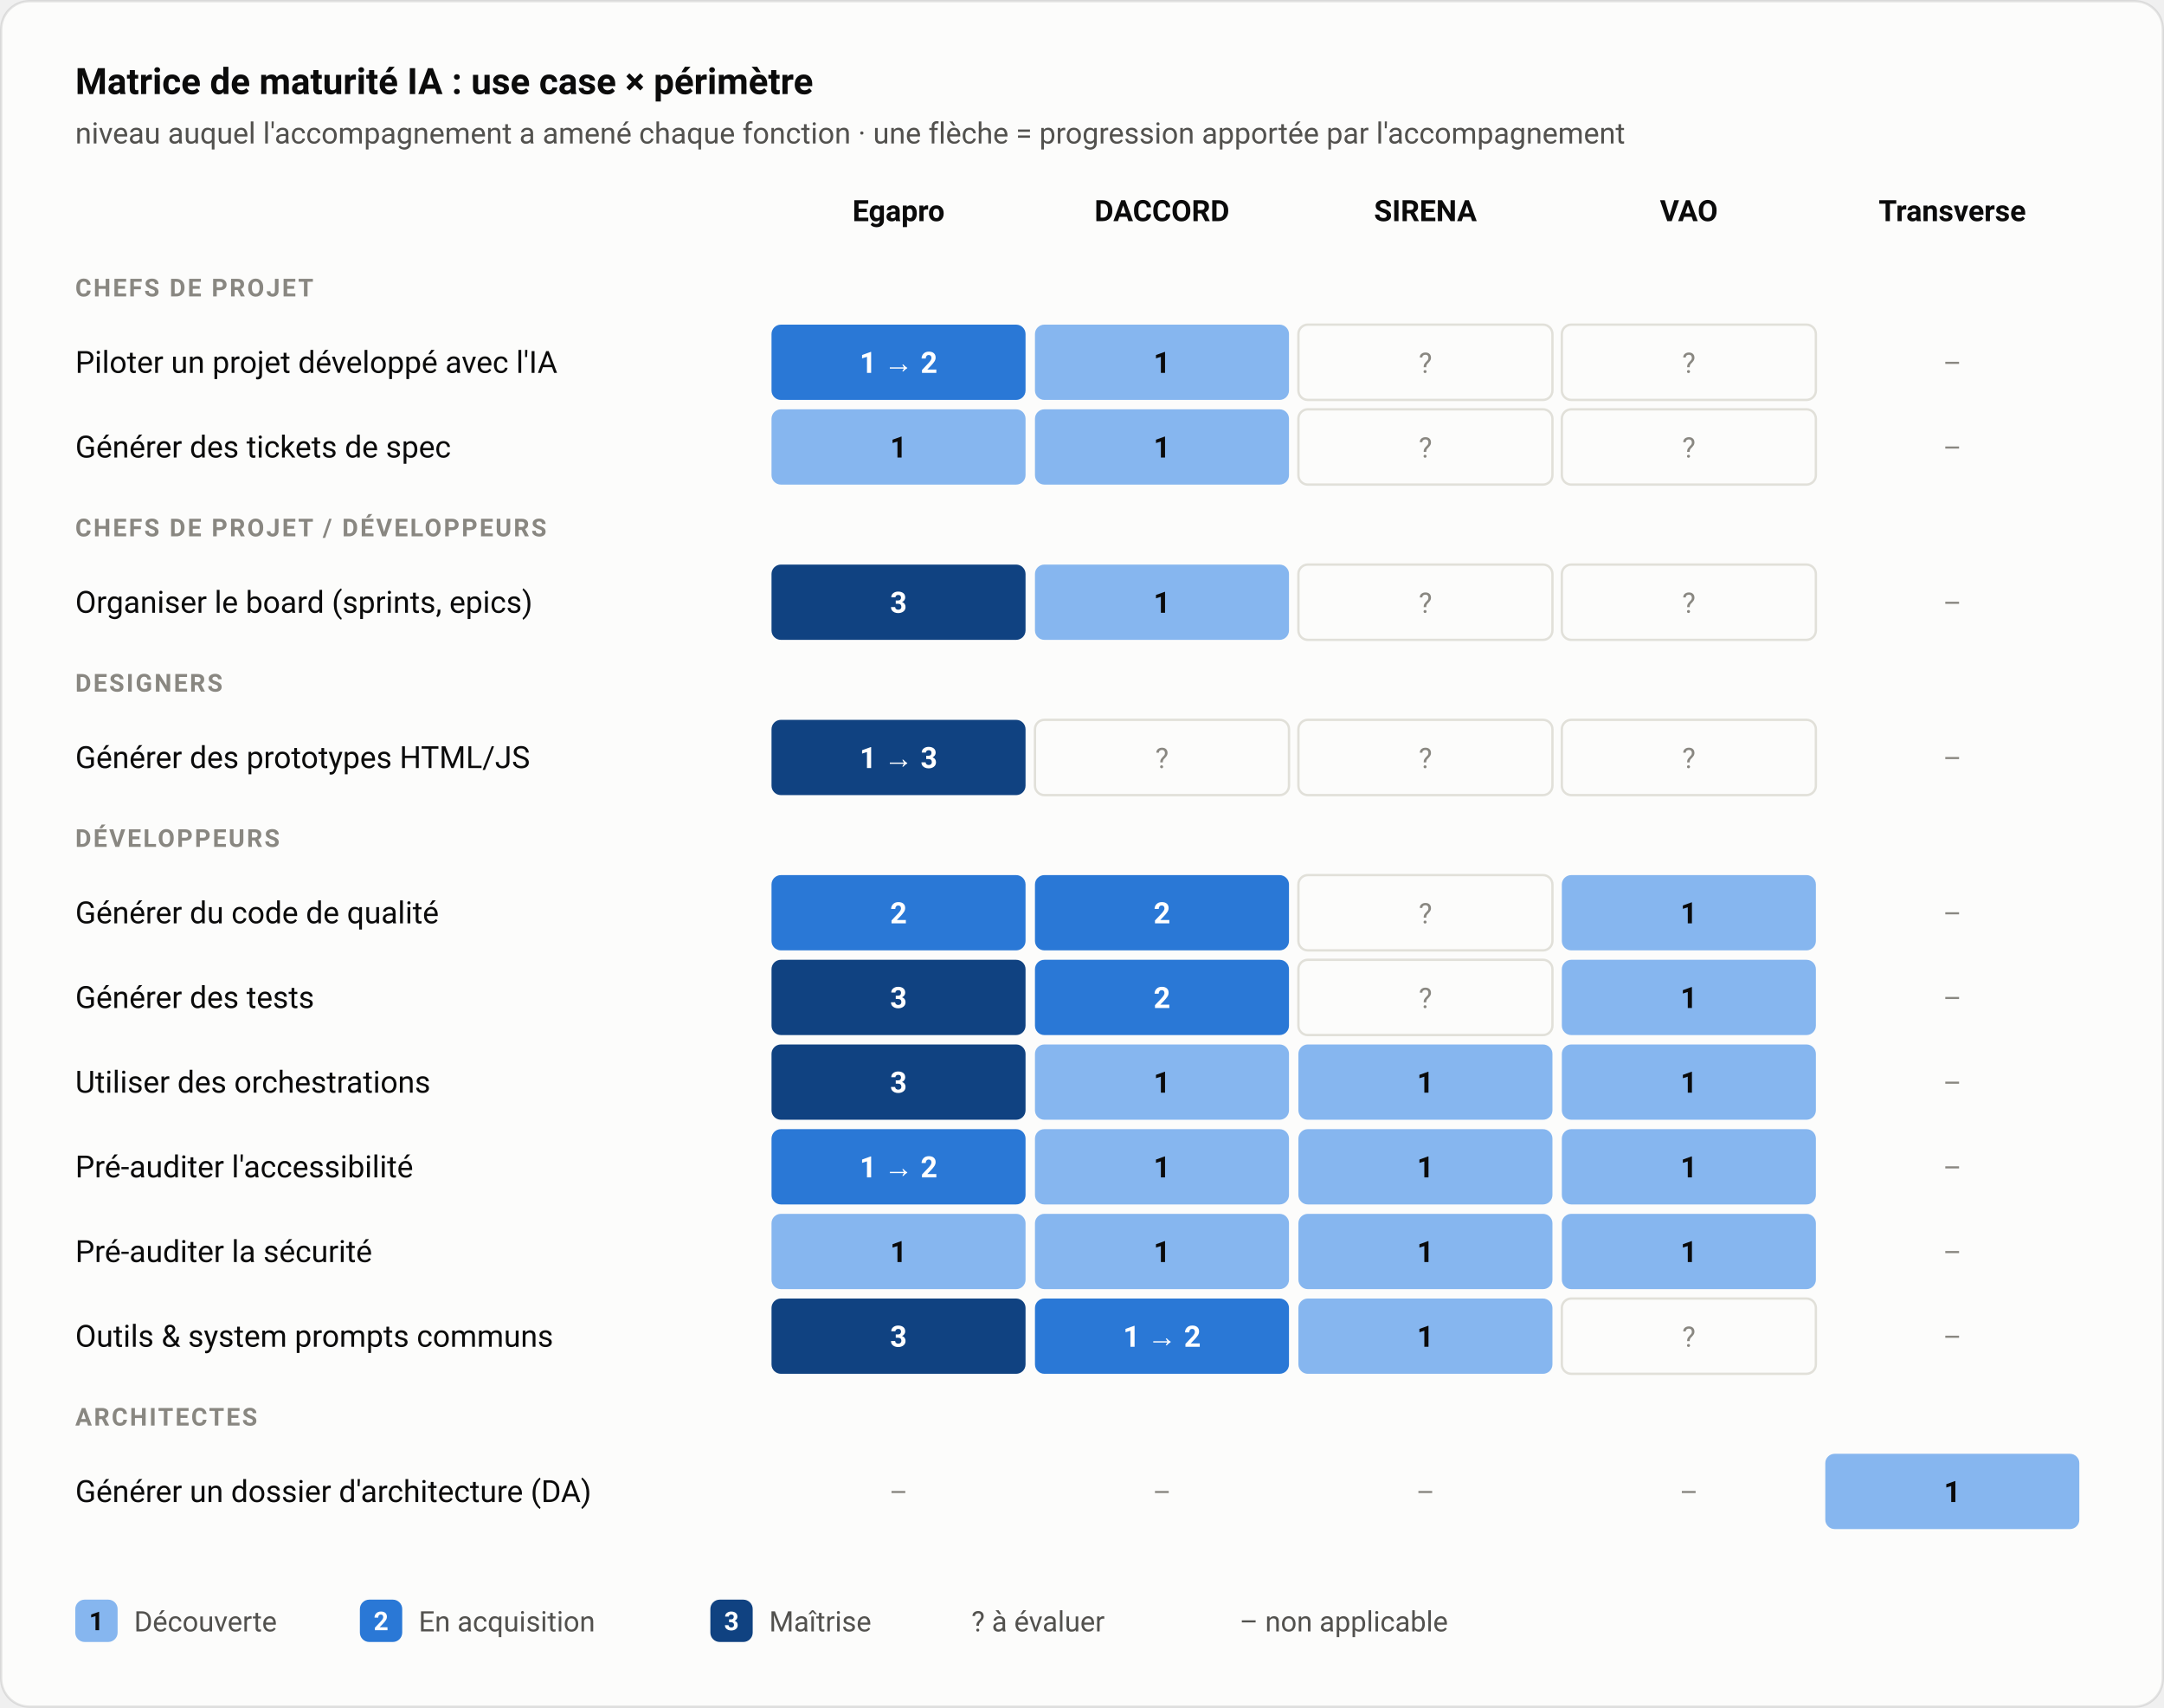
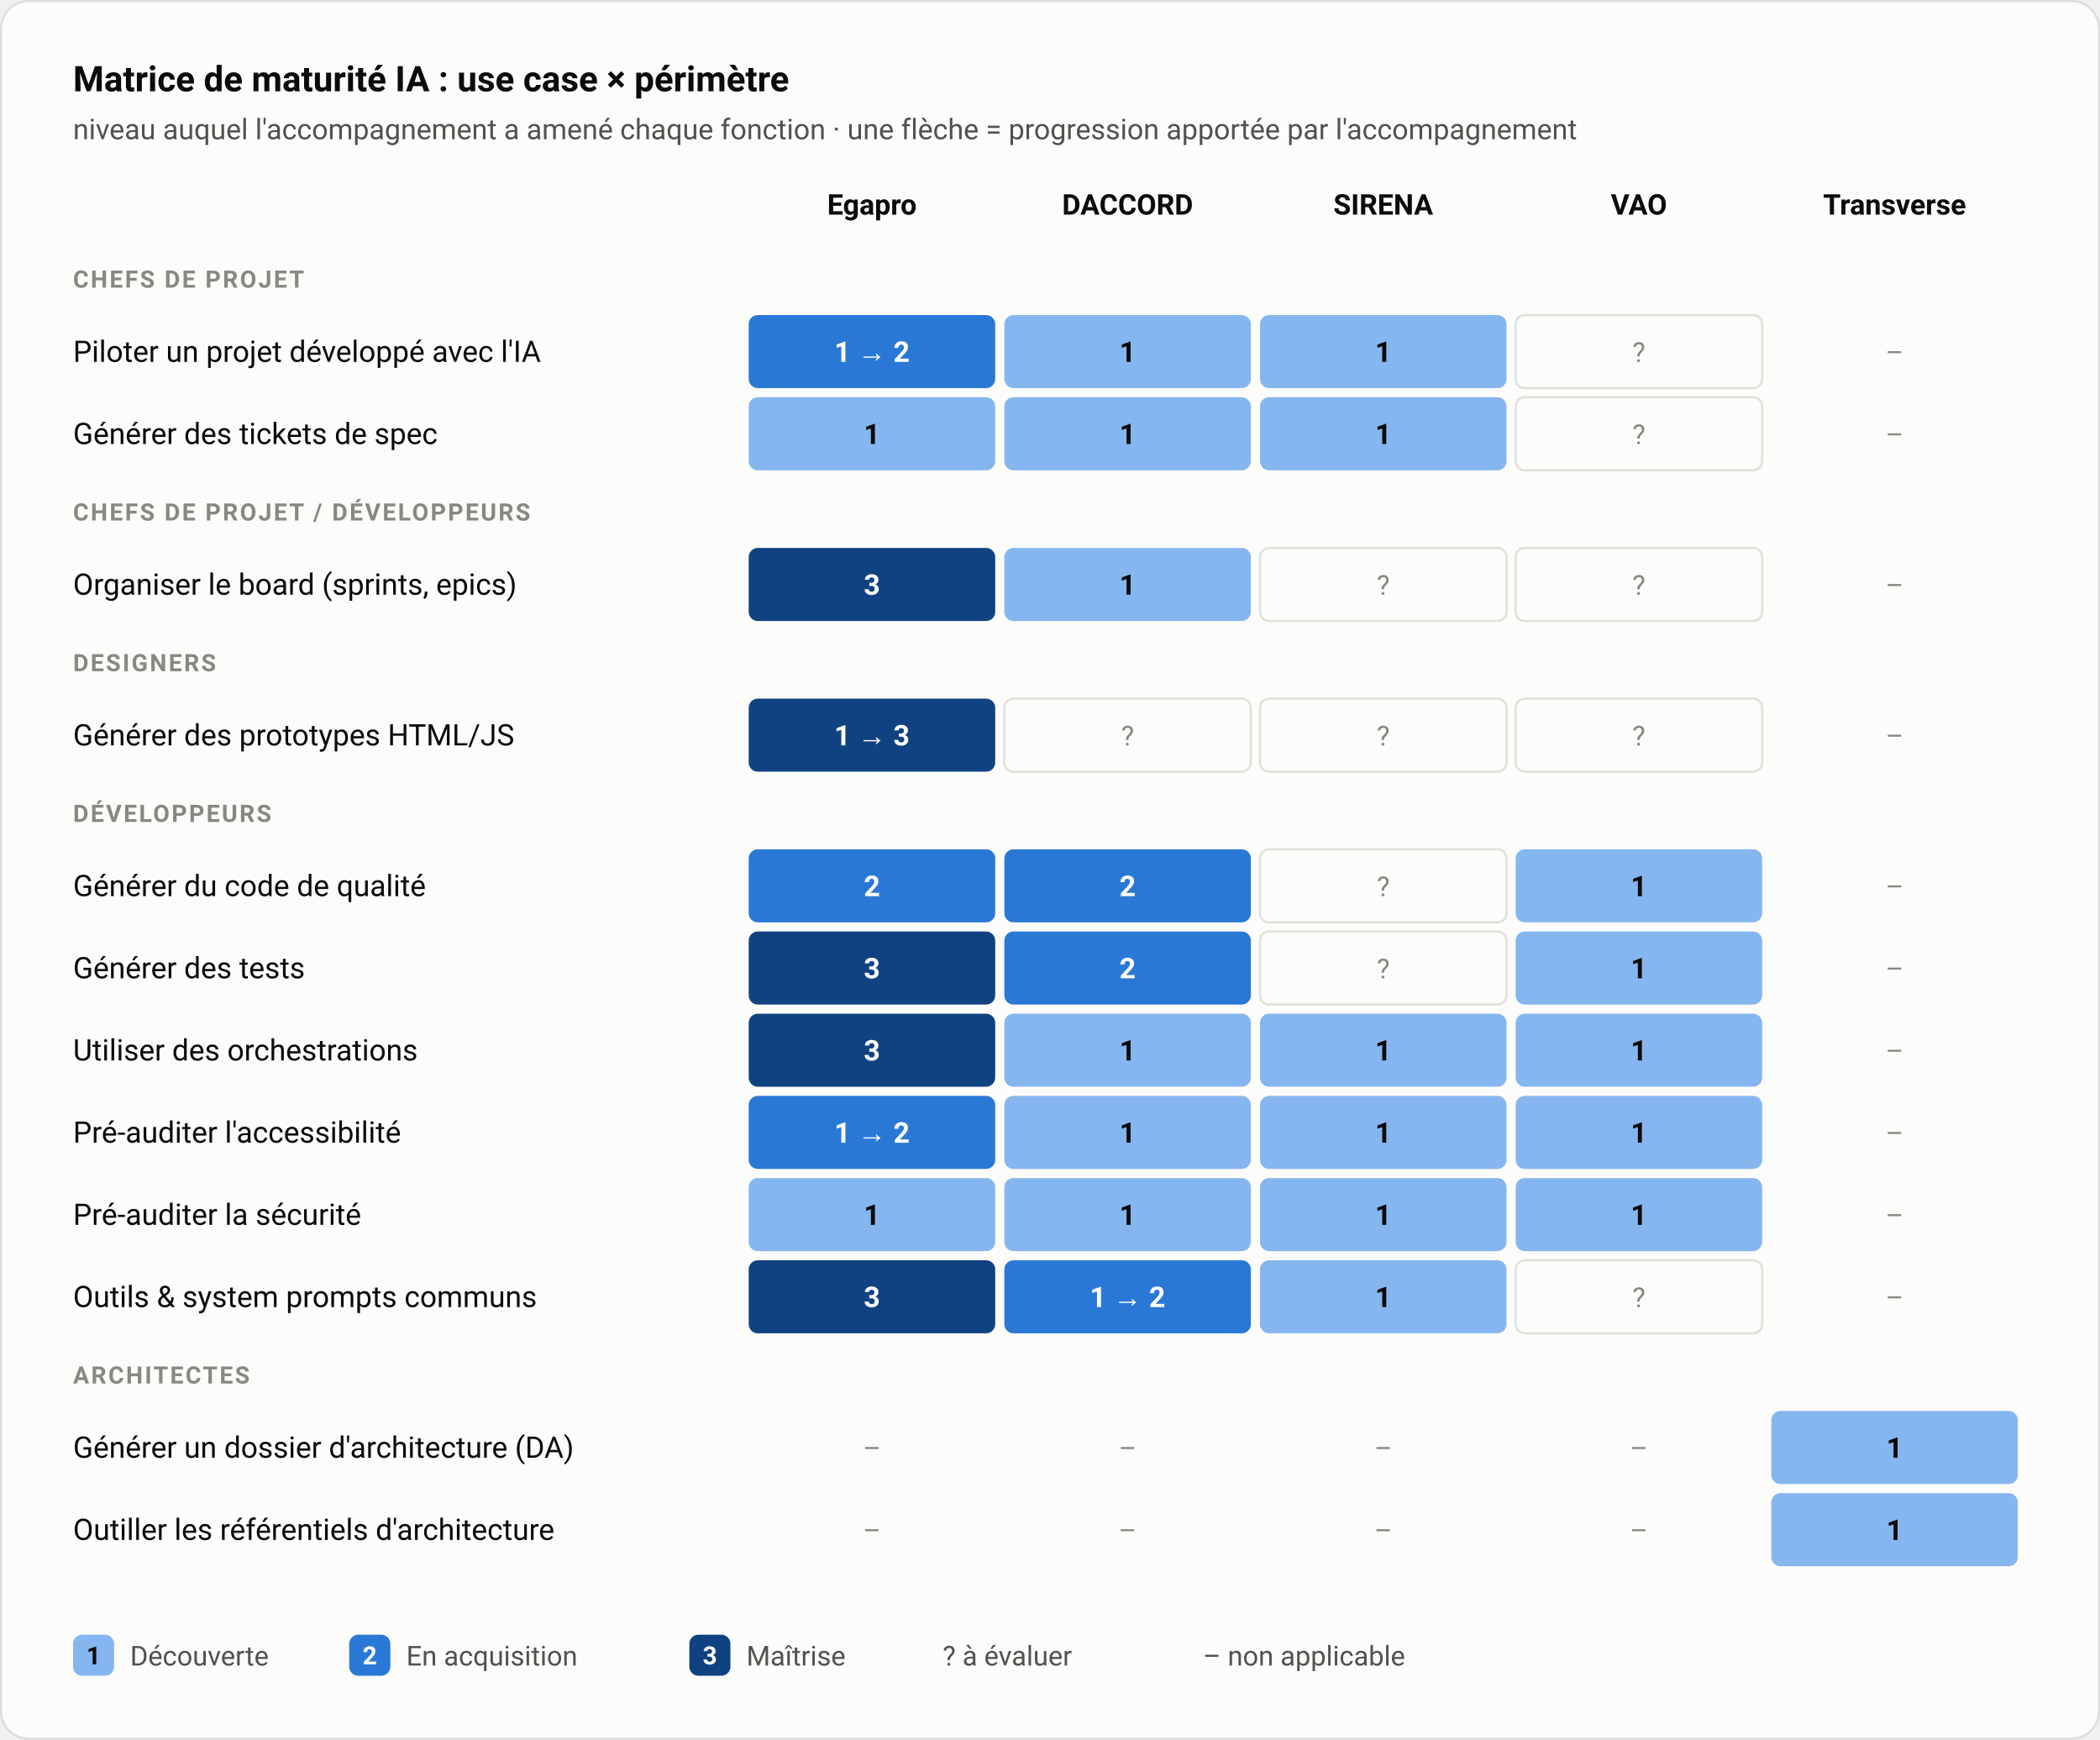
- <svg xmlns="http://www.w3.org/2000/svg" width="920" height="726" viewBox="0 0 920 726" font-family="-apple-system,'Segoe UI',system-ui,Roboto,'Helvetica Neue',Arial,sans-serif">
-   <rect x="0.5" y="0.5" width="919" height="725" rx="12" fill="#fcfcfb" stroke="rgba(11,11,11,0.10)" />
+ <svg xmlns="http://www.w3.org/2000/svg" width="920" height="762" viewBox="0 0 920 762" font-family="-apple-system,'Segoe UI',system-ui,Roboto,'Helvetica Neue',Arial,sans-serif">
+   <rect x="0.5" y="0.5" width="919" height="761" rx="12" fill="#fcfcfb" stroke="rgba(11,11,11,0.10)" />
  <text x="32" y="40" font-size="15.5" fill="#0b0b0b" font-weight="600" text-anchor="start">Matrice de maturité IA : use case × périmètre</text>
  <text x="32" y="61" font-size="12.5" fill="#52514e" font-weight="normal" text-anchor="start">niveau auquel l'accompagnement a amené chaque fonction · une flèche = progression apportée par l'accompagnement</text>
  <text x="382.0" y="94" font-size="12.5" fill="#0b0b0b" font-weight="600" text-anchor="middle">Egapro</text>
  <text x="494.0" y="94" font-size="12.5" fill="#0b0b0b" font-weight="600" text-anchor="middle">DACCORD</text>
  <text x="606.0" y="94" font-size="12.5" fill="#0b0b0b" font-weight="600" text-anchor="middle">SIRENA</text>
  <text x="718.0" y="94" font-size="12.5" fill="#0b0b0b" font-weight="600" text-anchor="middle">VAO</text>
  <text x="830.0" y="94" font-size="12.5" fill="#0b0b0b" font-weight="600" text-anchor="middle">Transverse</text>
  <text x="32" y="126" font-size="10.5" fill="#898781" font-weight="600" text-anchor="start" letter-spacing="0.08em">CHEFS DE PROJET</text>
  <text x="32" y="158.5" font-size="13" fill="#0b0b0b" font-weight="normal" text-anchor="start">Piloter un projet développé avec l'IA</text>
  <rect x="328.0" y="138" width="108.0" height="32" rx="4" fill="#2a78d6" />
  <text x="382.0" y="158.5" font-size="12.5" fill="#ffffff" font-weight="600" text-anchor="middle">1 → 2</text>
  <rect x="440.0" y="138" width="108.0" height="32" rx="4" fill="#86b6ef" />
  <text x="494.0" y="158.5" font-size="12.5" fill="#0b0b0b" font-weight="600" text-anchor="middle">1</text>
-   <rect x="552.0" y="138" width="108.0" height="32" rx="4" fill="none" stroke="#e1e0d9" stroke-width="1" />
-   <text x="606.0" y="158.5" font-size="12" fill="#898781" font-weight="normal" text-anchor="middle">?</text>
+   <rect x="552.0" y="138" width="108.0" height="32" rx="4" fill="#86b6ef" />
+   <text x="606.0" y="158.5" font-size="12.5" fill="#0b0b0b" font-weight="600" text-anchor="middle">1</text>
  <rect x="664.0" y="138" width="108.0" height="32" rx="4" fill="none" stroke="#e1e0d9" stroke-width="1" />
  <text x="718.0" y="158.5" font-size="12" fill="#898781" font-weight="normal" text-anchor="middle">?</text>
  <text x="830.0" y="158.5" font-size="12" fill="#898781" font-weight="normal" text-anchor="middle">–</text>
  <text x="32" y="194.5" font-size="13" fill="#0b0b0b" font-weight="normal" text-anchor="start">Générer des tickets de spec</text>
  <rect x="328.0" y="174" width="108.0" height="32" rx="4" fill="#86b6ef" />
  <text x="382.0" y="194.5" font-size="12.5" fill="#0b0b0b" font-weight="600" text-anchor="middle">1</text>
  <rect x="440.0" y="174" width="108.0" height="32" rx="4" fill="#86b6ef" />
  <text x="494.0" y="194.5" font-size="12.5" fill="#0b0b0b" font-weight="600" text-anchor="middle">1</text>
-   <rect x="552.0" y="174" width="108.0" height="32" rx="4" fill="none" stroke="#e1e0d9" stroke-width="1" />
-   <text x="606.0" y="194.5" font-size="12" fill="#898781" font-weight="normal" text-anchor="middle">?</text>
+   <rect x="552.0" y="174" width="108.0" height="32" rx="4" fill="#86b6ef" />
+   <text x="606.0" y="194.5" font-size="12.5" fill="#0b0b0b" font-weight="600" text-anchor="middle">1</text>
  <rect x="664.0" y="174" width="108.0" height="32" rx="4" fill="none" stroke="#e1e0d9" stroke-width="1" />
  <text x="718.0" y="194.5" font-size="12" fill="#898781" font-weight="normal" text-anchor="middle">?</text>
  <text x="830.0" y="194.5" font-size="12" fill="#898781" font-weight="normal" text-anchor="middle">–</text>
  <text x="32" y="228" font-size="10.5" fill="#898781" font-weight="600" text-anchor="start" letter-spacing="0.08em">CHEFS DE PROJET / DÉVELOPPEURS</text>
  <text x="32" y="260.5" font-size="13" fill="#0b0b0b" font-weight="normal" text-anchor="start">Organiser le board (sprints, epics)</text>
  <rect x="328.0" y="240" width="108.0" height="32" rx="4" fill="#104281" />
  <text x="382.0" y="260.5" font-size="12.5" fill="#ffffff" font-weight="600" text-anchor="middle">3</text>
  <rect x="440.0" y="240" width="108.0" height="32" rx="4" fill="#86b6ef" />
  <text x="494.0" y="260.5" font-size="12.5" fill="#0b0b0b" font-weight="600" text-anchor="middle">1</text>
  <rect x="552.0" y="240" width="108.0" height="32" rx="4" fill="none" stroke="#e1e0d9" stroke-width="1" />
  <text x="606.0" y="260.5" font-size="12" fill="#898781" font-weight="normal" text-anchor="middle">?</text>
  <rect x="664.0" y="240" width="108.0" height="32" rx="4" fill="none" stroke="#e1e0d9" stroke-width="1" />
  <text x="718.0" y="260.5" font-size="12" fill="#898781" font-weight="normal" text-anchor="middle">?</text>
  <text x="830.0" y="260.5" font-size="12" fill="#898781" font-weight="normal" text-anchor="middle">–</text>
  <text x="32" y="294" font-size="10.5" fill="#898781" font-weight="600" text-anchor="start" letter-spacing="0.08em">DESIGNERS</text>
  <text x="32" y="326.5" font-size="13" fill="#0b0b0b" font-weight="normal" text-anchor="start">Générer des prototypes HTML/JS</text>
  <rect x="328.0" y="306" width="108.0" height="32" rx="4" fill="#104281" />
  <text x="382.0" y="326.5" font-size="12.5" fill="#ffffff" font-weight="600" text-anchor="middle">1 → 3</text>
  <rect x="440.0" y="306" width="108.0" height="32" rx="4" fill="none" stroke="#e1e0d9" stroke-width="1" />
  <text x="494.0" y="326.5" font-size="12" fill="#898781" font-weight="normal" text-anchor="middle">?</text>
  <rect x="552.0" y="306" width="108.0" height="32" rx="4" fill="none" stroke="#e1e0d9" stroke-width="1" />
  <text x="606.0" y="326.5" font-size="12" fill="#898781" font-weight="normal" text-anchor="middle">?</text>
  <rect x="664.0" y="306" width="108.0" height="32" rx="4" fill="none" stroke="#e1e0d9" stroke-width="1" />
  <text x="718.0" y="326.5" font-size="12" fill="#898781" font-weight="normal" text-anchor="middle">?</text>
  <text x="830.0" y="326.5" font-size="12" fill="#898781" font-weight="normal" text-anchor="middle">–</text>
  <text x="32" y="360" font-size="10.5" fill="#898781" font-weight="600" text-anchor="start" letter-spacing="0.08em">DÉVELOPPEURS</text>
  <text x="32" y="392.5" font-size="13" fill="#0b0b0b" font-weight="normal" text-anchor="start">Générer du code de qualité</text>
  <rect x="328.0" y="372" width="108.0" height="32" rx="4" fill="#2a78d6" />
  <text x="382.0" y="392.5" font-size="12.5" fill="#ffffff" font-weight="600" text-anchor="middle">2</text>
  <rect x="440.0" y="372" width="108.0" height="32" rx="4" fill="#2a78d6" />
  <text x="494.0" y="392.5" font-size="12.5" fill="#ffffff" font-weight="600" text-anchor="middle">2</text>
  <rect x="552.0" y="372" width="108.0" height="32" rx="4" fill="none" stroke="#e1e0d9" stroke-width="1" />
  <text x="606.0" y="392.5" font-size="12" fill="#898781" font-weight="normal" text-anchor="middle">?</text>
  <rect x="664.0" y="372" width="108.0" height="32" rx="4" fill="#86b6ef" />
  <text x="718.0" y="392.5" font-size="12.5" fill="#0b0b0b" font-weight="600" text-anchor="middle">1</text>
  <text x="830.0" y="392.5" font-size="12" fill="#898781" font-weight="normal" text-anchor="middle">–</text>
  <text x="32" y="428.5" font-size="13" fill="#0b0b0b" font-weight="normal" text-anchor="start">Générer des tests</text>
  <rect x="328.0" y="408" width="108.0" height="32" rx="4" fill="#104281" />
  <text x="382.0" y="428.5" font-size="12.5" fill="#ffffff" font-weight="600" text-anchor="middle">3</text>
  <rect x="440.0" y="408" width="108.0" height="32" rx="4" fill="#2a78d6" />
  <text x="494.0" y="428.5" font-size="12.5" fill="#ffffff" font-weight="600" text-anchor="middle">2</text>
  <rect x="552.0" y="408" width="108.0" height="32" rx="4" fill="none" stroke="#e1e0d9" stroke-width="1" />
  <text x="606.0" y="428.5" font-size="12" fill="#898781" font-weight="normal" text-anchor="middle">?</text>
  <rect x="664.0" y="408" width="108.0" height="32" rx="4" fill="#86b6ef" />
  <text x="718.0" y="428.5" font-size="12.5" fill="#0b0b0b" font-weight="600" text-anchor="middle">1</text>
  <text x="830.0" y="428.5" font-size="12" fill="#898781" font-weight="normal" text-anchor="middle">–</text>
  <text x="32" y="464.5" font-size="13" fill="#0b0b0b" font-weight="normal" text-anchor="start">Utiliser des orchestrations</text>
  <rect x="328.0" y="444" width="108.0" height="32" rx="4" fill="#104281" />
  <text x="382.0" y="464.5" font-size="12.5" fill="#ffffff" font-weight="600" text-anchor="middle">3</text>
  <rect x="440.0" y="444" width="108.0" height="32" rx="4" fill="#86b6ef" />
  <text x="494.0" y="464.5" font-size="12.5" fill="#0b0b0b" font-weight="600" text-anchor="middle">1</text>
  <rect x="552.0" y="444" width="108.0" height="32" rx="4" fill="#86b6ef" />
  <text x="606.0" y="464.5" font-size="12.5" fill="#0b0b0b" font-weight="600" text-anchor="middle">1</text>
  <rect x="664.0" y="444" width="108.0" height="32" rx="4" fill="#86b6ef" />
  <text x="718.0" y="464.5" font-size="12.5" fill="#0b0b0b" font-weight="600" text-anchor="middle">1</text>
  <text x="830.0" y="464.5" font-size="12" fill="#898781" font-weight="normal" text-anchor="middle">–</text>
  <text x="32" y="500.5" font-size="13" fill="#0b0b0b" font-weight="normal" text-anchor="start">Pré-auditer l'accessibilité</text>
  <rect x="328.0" y="480" width="108.0" height="32" rx="4" fill="#2a78d6" />
  <text x="382.0" y="500.5" font-size="12.5" fill="#ffffff" font-weight="600" text-anchor="middle">1 → 2</text>
  <rect x="440.0" y="480" width="108.0" height="32" rx="4" fill="#86b6ef" />
  <text x="494.0" y="500.5" font-size="12.5" fill="#0b0b0b" font-weight="600" text-anchor="middle">1</text>
  <rect x="552.0" y="480" width="108.0" height="32" rx="4" fill="#86b6ef" />
  <text x="606.0" y="500.5" font-size="12.5" fill="#0b0b0b" font-weight="600" text-anchor="middle">1</text>
  <rect x="664.0" y="480" width="108.0" height="32" rx="4" fill="#86b6ef" />
  <text x="718.0" y="500.5" font-size="12.5" fill="#0b0b0b" font-weight="600" text-anchor="middle">1</text>
  <text x="830.0" y="500.5" font-size="12" fill="#898781" font-weight="normal" text-anchor="middle">–</text>
  <text x="32" y="536.5" font-size="13" fill="#0b0b0b" font-weight="normal" text-anchor="start">Pré-auditer la sécurité</text>
  <rect x="328.0" y="516" width="108.0" height="32" rx="4" fill="#86b6ef" />
  <text x="382.0" y="536.5" font-size="12.5" fill="#0b0b0b" font-weight="600" text-anchor="middle">1</text>
  <rect x="440.0" y="516" width="108.0" height="32" rx="4" fill="#86b6ef" />
  <text x="494.0" y="536.5" font-size="12.5" fill="#0b0b0b" font-weight="600" text-anchor="middle">1</text>
  <rect x="552.0" y="516" width="108.0" height="32" rx="4" fill="#86b6ef" />
  <text x="606.0" y="536.5" font-size="12.5" fill="#0b0b0b" font-weight="600" text-anchor="middle">1</text>
  <rect x="664.0" y="516" width="108.0" height="32" rx="4" fill="#86b6ef" />
  <text x="718.0" y="536.5" font-size="12.5" fill="#0b0b0b" font-weight="600" text-anchor="middle">1</text>
  <text x="830.0" y="536.5" font-size="12" fill="#898781" font-weight="normal" text-anchor="middle">–</text>
  <text x="32" y="572.5" font-size="13" fill="#0b0b0b" font-weight="normal" text-anchor="start">Outils &amp; system prompts communs</text>
  <rect x="328.0" y="552" width="108.0" height="32" rx="4" fill="#104281" />
  <text x="382.0" y="572.5" font-size="12.5" fill="#ffffff" font-weight="600" text-anchor="middle">3</text>
  <rect x="440.0" y="552" width="108.0" height="32" rx="4" fill="#2a78d6" />
  <text x="494.0" y="572.5" font-size="12.5" fill="#ffffff" font-weight="600" text-anchor="middle">1 → 2</text>
  <rect x="552.0" y="552" width="108.0" height="32" rx="4" fill="#86b6ef" />
  <text x="606.0" y="572.5" font-size="12.5" fill="#0b0b0b" font-weight="600" text-anchor="middle">1</text>
  <rect x="664.0" y="552" width="108.0" height="32" rx="4" fill="none" stroke="#e1e0d9" stroke-width="1" />
  <text x="718.0" y="572.5" font-size="12" fill="#898781" font-weight="normal" text-anchor="middle">?</text>
  <text x="830.0" y="572.5" font-size="12" fill="#898781" font-weight="normal" text-anchor="middle">–</text>
  <text x="32" y="606" font-size="10.5" fill="#898781" font-weight="600" text-anchor="start" letter-spacing="0.08em">ARCHITECTES</text>
  <text x="32" y="638.5" font-size="13" fill="#0b0b0b" font-weight="normal" text-anchor="start">Générer un dossier d'architecture (DA)</text>
  <text x="382.0" y="638.5" font-size="12" fill="#898781" font-weight="normal" text-anchor="middle">–</text>
  <text x="494.0" y="638.5" font-size="12" fill="#898781" font-weight="normal" text-anchor="middle">–</text>
  <text x="606.0" y="638.5" font-size="12" fill="#898781" font-weight="normal" text-anchor="middle">–</text>
  <text x="718.0" y="638.5" font-size="12" fill="#898781" font-weight="normal" text-anchor="middle">–</text>
  <rect x="776.0" y="618" width="108.0" height="32" rx="4" fill="#86b6ef" />
  <text x="830.0" y="638.5" font-size="12.5" fill="#0b0b0b" font-weight="600" text-anchor="middle">1</text>
-   <rect x="32" y="680" width="18" height="18" rx="4" fill="#86b6ef" />
-   <text x="41" y="693" font-size="11" fill="#0b0b0b" font-weight="600" text-anchor="middle">1</text>
-   <text x="57" y="693.5" font-size="12" fill="#52514e" font-weight="normal" text-anchor="start">Découverte</text>
-   <rect x="153.0" y="680" width="18" height="18" rx="4" fill="#2a78d6" />
-   <text x="162.0" y="693" font-size="11" fill="#ffffff" font-weight="600" text-anchor="middle">2</text>
-   <text x="178.0" y="693.5" font-size="12" fill="#52514e" font-weight="normal" text-anchor="start">En acquisition</text>
-   <rect x="302.0" y="680" width="18" height="18" rx="4" fill="#104281" />
-   <text x="311.0" y="693" font-size="11" fill="#ffffff" font-weight="600" text-anchor="middle">3</text>
-   <text x="327.0" y="693.5" font-size="12" fill="#52514e" font-weight="normal" text-anchor="start">Maîtrise</text>
-   <text x="413.0" y="693.5" font-size="12" fill="#52514e" font-weight="normal" text-anchor="start">?  à évaluer</text>
-   <text x="527.0" y="693.5" font-size="12" fill="#52514e" font-weight="normal" text-anchor="start">–  non applicable</text>
+   <text x="32" y="674.5" font-size="13" fill="#0b0b0b" font-weight="normal" text-anchor="start">Outiller les référentiels d'architecture</text>
+   <text x="382.0" y="674.5" font-size="12" fill="#898781" font-weight="normal" text-anchor="middle">–</text>
+   <text x="494.0" y="674.5" font-size="12" fill="#898781" font-weight="normal" text-anchor="middle">–</text>
+   <text x="606.0" y="674.5" font-size="12" fill="#898781" font-weight="normal" text-anchor="middle">–</text>
+   <text x="718.0" y="674.5" font-size="12" fill="#898781" font-weight="normal" text-anchor="middle">–</text>
+   <rect x="776.0" y="654" width="108.0" height="32" rx="4" fill="#86b6ef" />
+   <text x="830.0" y="674.5" font-size="12.5" fill="#0b0b0b" font-weight="600" text-anchor="middle">1</text>
+   <rect x="32" y="716" width="18" height="18" rx="4" fill="#86b6ef" />
+   <text x="41" y="729" font-size="11" fill="#0b0b0b" font-weight="600" text-anchor="middle">1</text>
+   <text x="57" y="729.5" font-size="12" fill="#52514e" font-weight="normal" text-anchor="start">Découverte</text>
+   <rect x="153.0" y="716" width="18" height="18" rx="4" fill="#2a78d6" />
+   <text x="162.0" y="729" font-size="11" fill="#ffffff" font-weight="600" text-anchor="middle">2</text>
+   <text x="178.0" y="729.5" font-size="12" fill="#52514e" font-weight="normal" text-anchor="start">En acquisition</text>
+   <rect x="302.0" y="716" width="18" height="18" rx="4" fill="#104281" />
+   <text x="311.0" y="729" font-size="11" fill="#ffffff" font-weight="600" text-anchor="middle">3</text>
+   <text x="327.0" y="729.5" font-size="12" fill="#52514e" font-weight="normal" text-anchor="start">Maîtrise</text>
+   <text x="413.0" y="729.5" font-size="12" fill="#52514e" font-weight="normal" text-anchor="start">?  à évaluer</text>
+   <text x="527.0" y="729.5" font-size="12" fill="#52514e" font-weight="normal" text-anchor="start">–  non applicable</text>
</svg>
